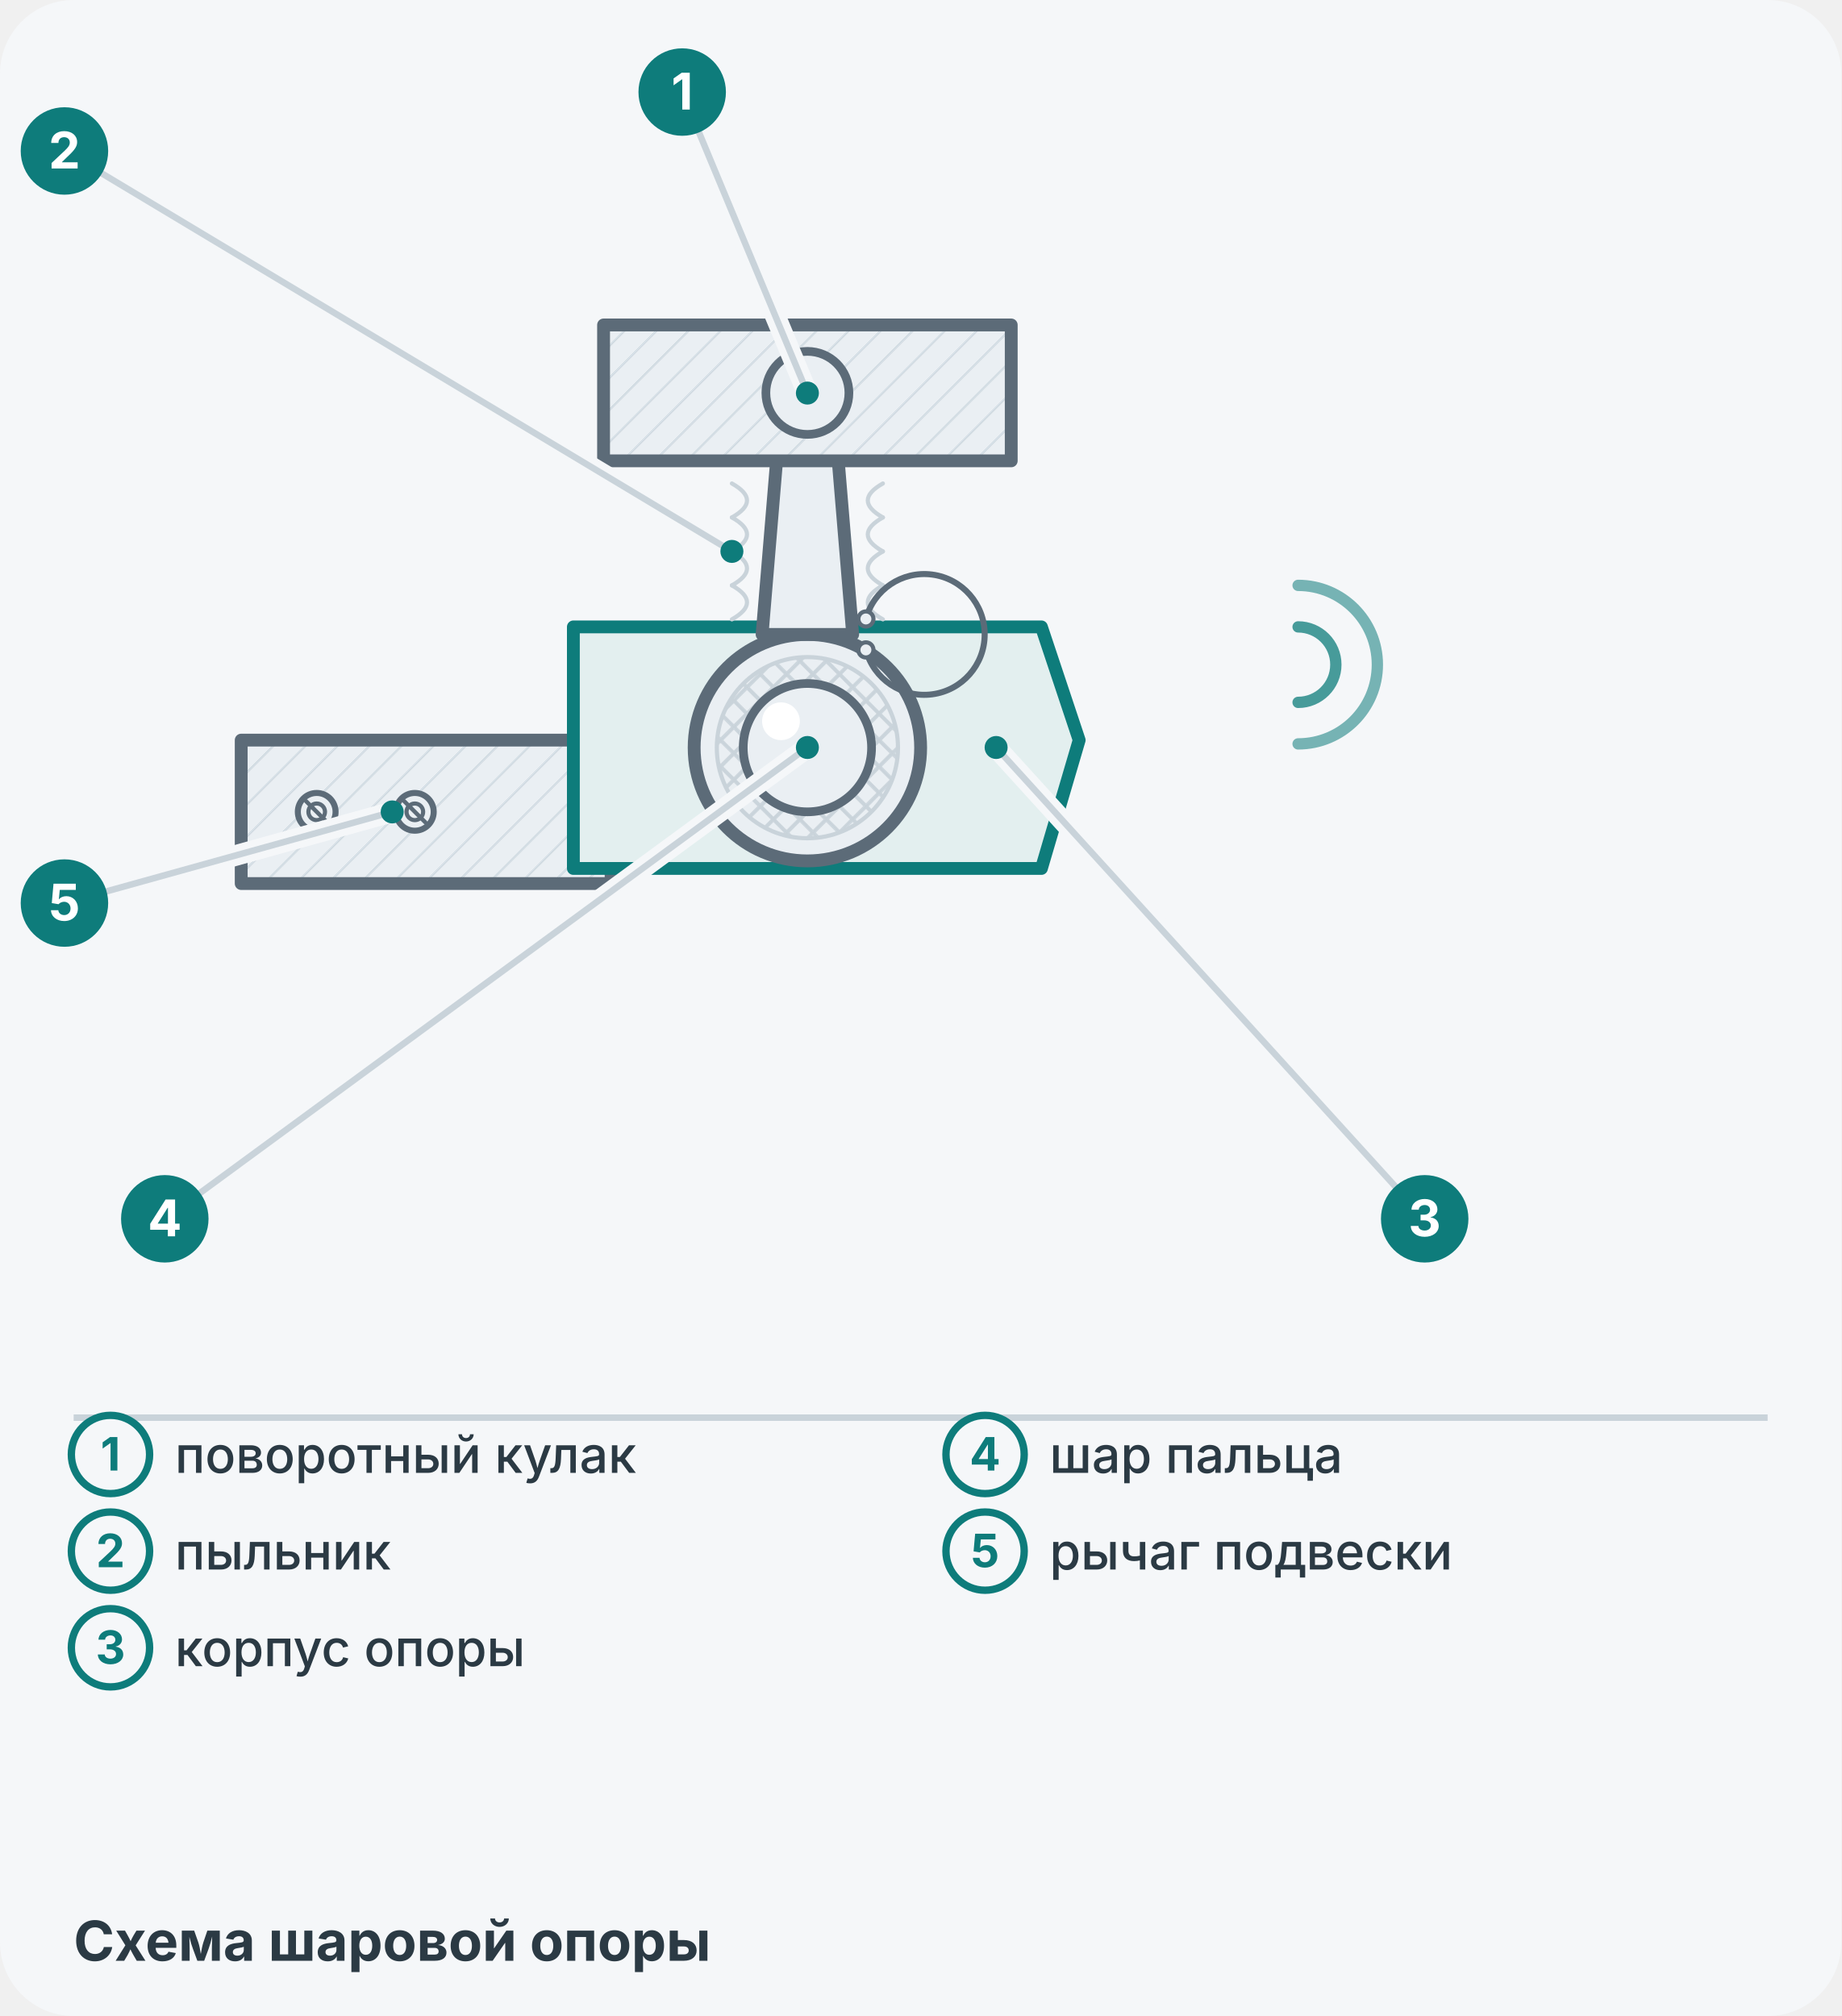
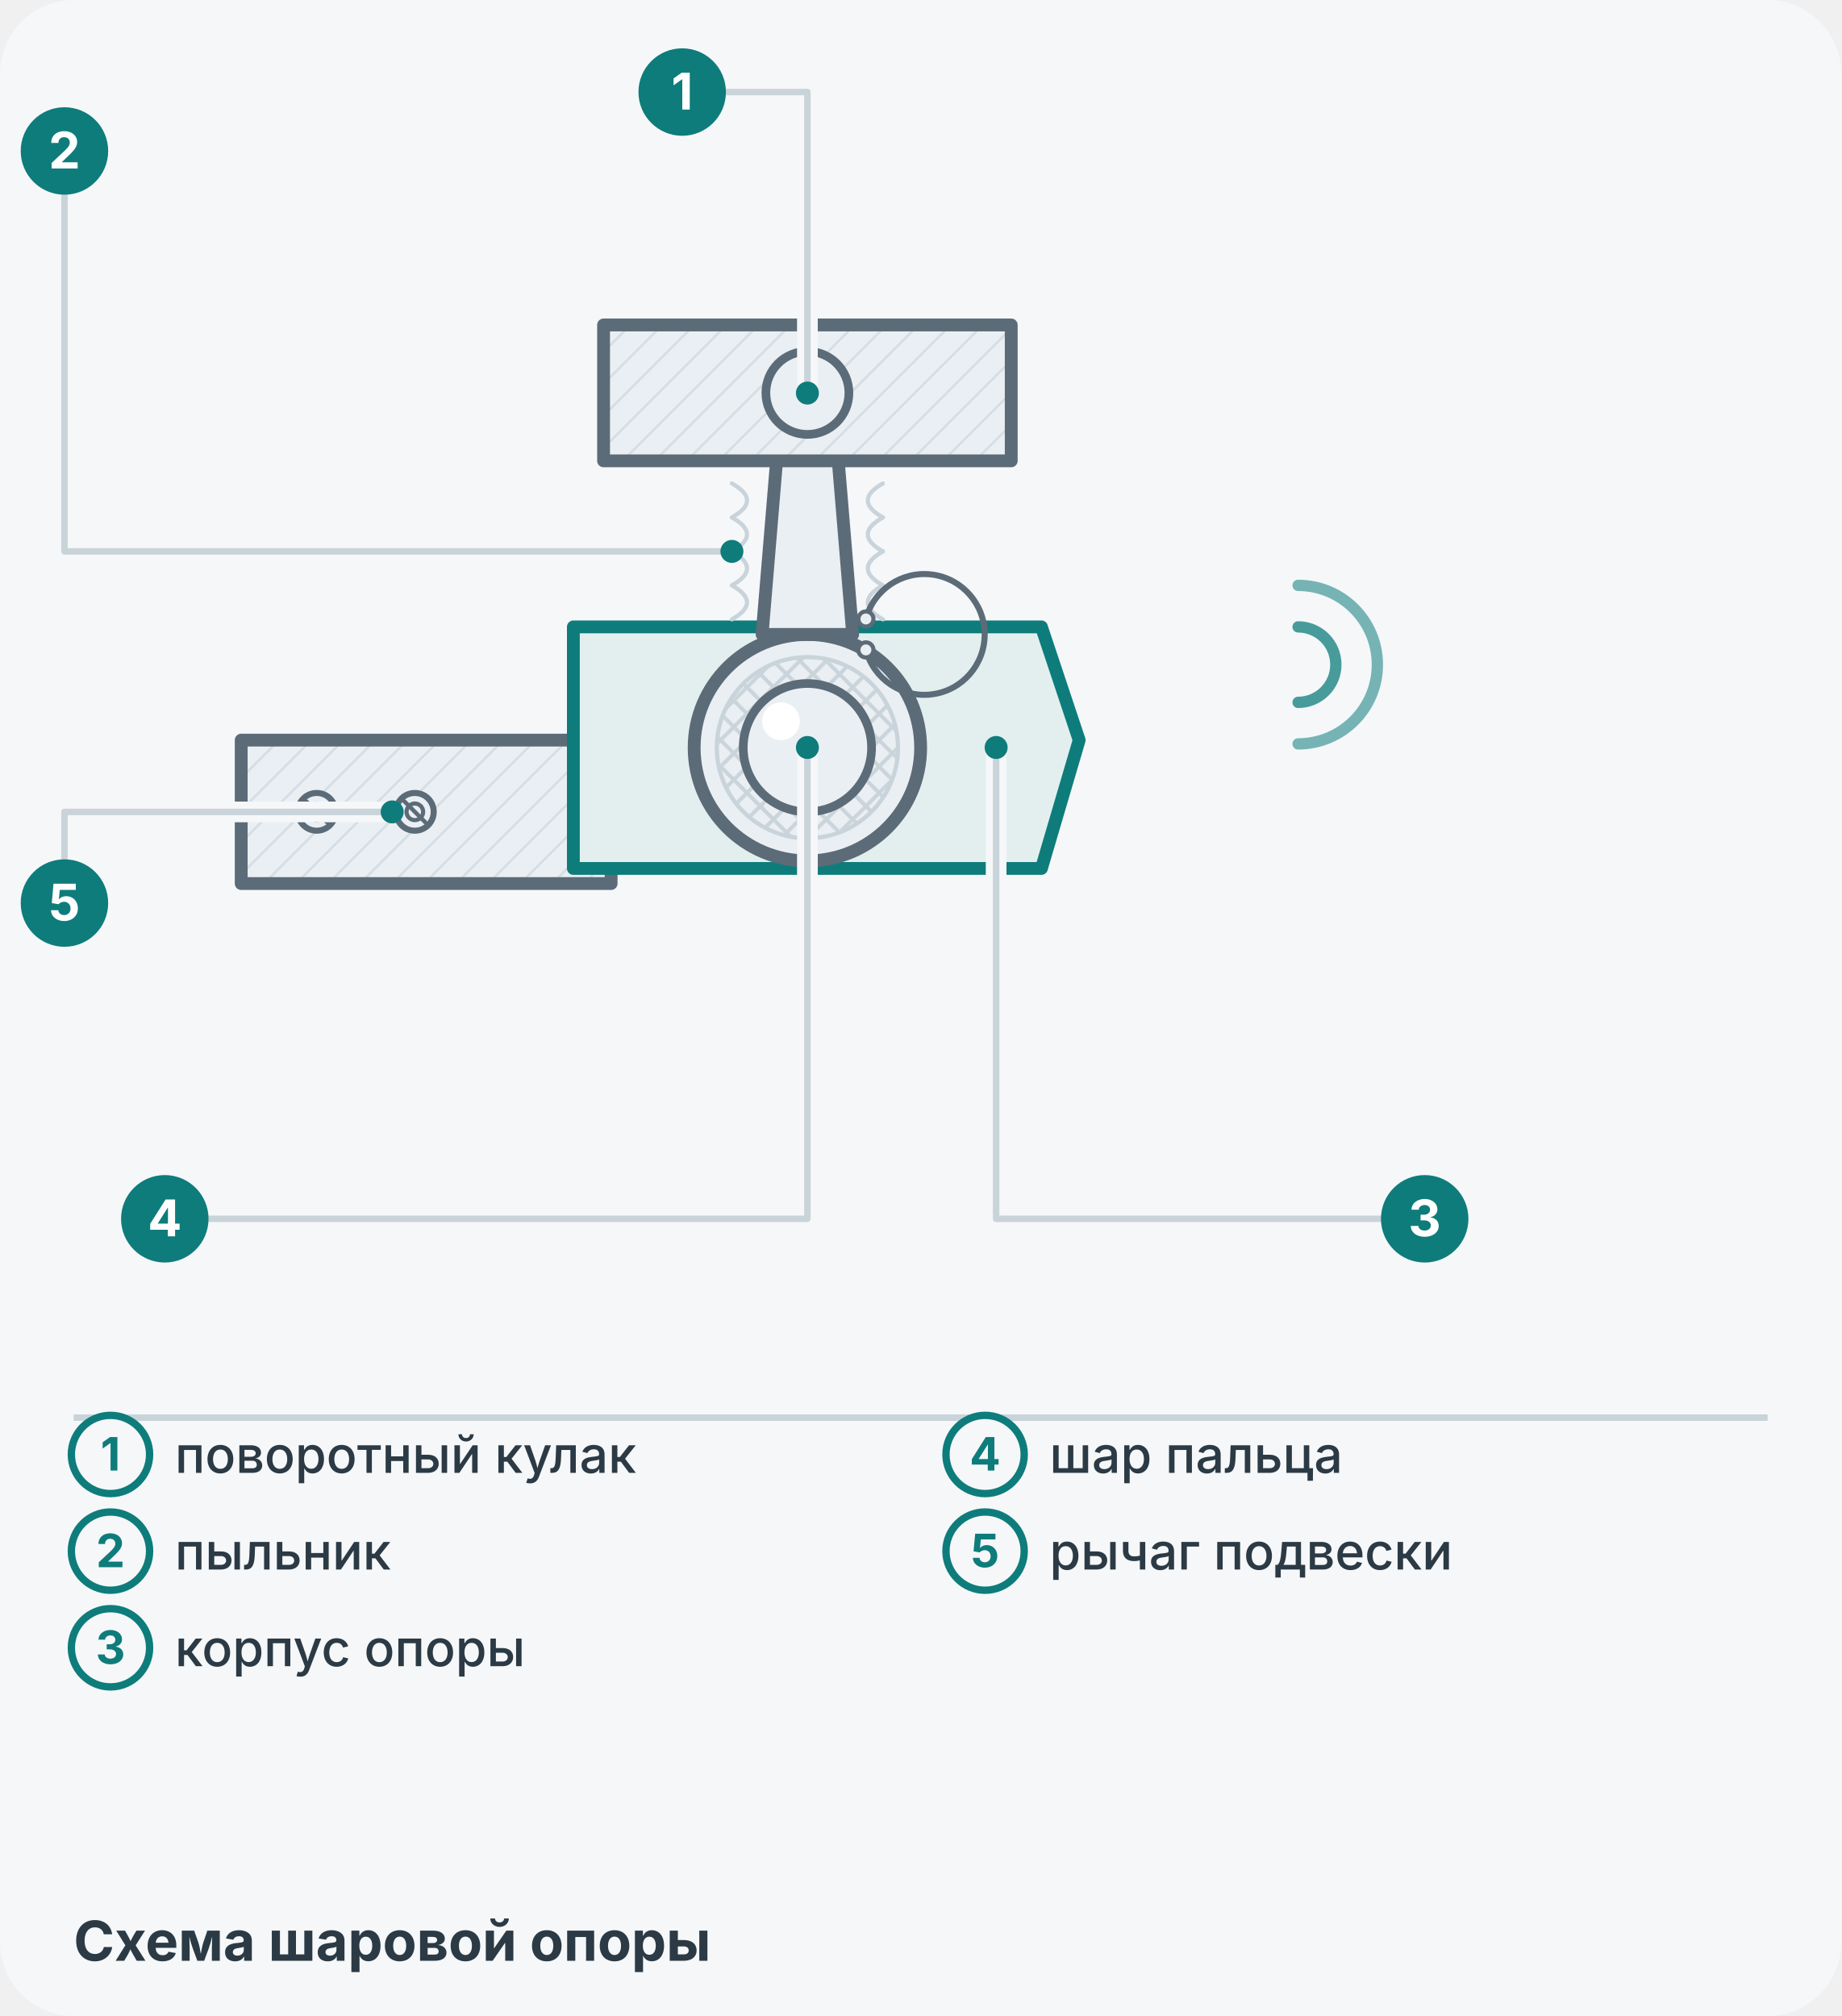
<svg xmlns="http://www.w3.org/2000/svg" viewBox="0 0 400 438" role="img" aria-label="Схема шаровой опоры">
  <defs>
    <pattern id="mRub" width="7" height="7" patternUnits="userSpaceOnUse">
      <path d="M0 7 L7 0 M-1 1 L1 -1 M6 8 L8 6" stroke="#C9D3DA" stroke-width="1" />
      <path d="M0 0 L7 7 M-1 6 L1 8 M6 -1 L8 1" stroke="#C9D3DA" stroke-width="1" />
    </pattern>
    <pattern id="mCer" width="8" height="8" patternUnits="userSpaceOnUse">
      <circle cx="2" cy="2" r="1.2" fill="#C9D3DA" />
      <circle cx="6" cy="6" r="1.2" fill="#C9D3DA" />
    </pattern>
    <pattern id="mFric" width="6" height="6" patternUnits="userSpaceOnUse">
      <circle cx="1.5" cy="1.5" r="0.9" fill="#0E7C7B" opacity="0.55" />
      <circle cx="4.5" cy="4.5" r="0.9" fill="#0E7C7B" opacity="0.55" />
      <circle cx="4.5" cy="1.5" r="0.6" fill="#0E7C7B" opacity="0.35" />
    </pattern>
    <pattern id="mMet" width="6" height="6" patternUnits="userSpaceOnUse" patternTransform="rotate(45)">
      <path d="M0 0 V6" stroke="#C9D3DA" stroke-width="1" />
    </pattern>
  </defs>
  <rect width="400" height="438" rx="16" fill="#F5F7F9" />
  <g id="hl" />
  <g transform="translate(36,46) scale(0.82)">
    <g fill="none" stroke-linecap="round" stroke-linejoin="round">
      <path d="M 20.0 140.0 L 118.0 140.0 L 118.0 178.0 L 20.0 178.0 Z" stroke="none" stroke-width="0" fill="#EAEFF3" />
      <path d="M 20.0 140.0 L 118.0 140.0 L 118.0 178.0 L 20.0 178.0 Z" stroke="none" stroke-width="0" fill="url(#mMet)" />
      <path d="M 20.0 140.0 L 118.0 140.0 L 118.0 178.0 L 20.0 178.0 Z" stroke="#5C6B78" stroke-width="3.4" fill="none" />
      <circle cx="40.0" cy="159.0" r="5.0" stroke="#5C6B78" stroke-width="1.6" fill="#EAEFF3" />
      <path d="M 37.2 156.2 L 42.8 161.8" stroke="#5C6B78" stroke-width="1.1" />
      <circle cx="40.0" cy="159.0" r="2.2" stroke="#5C6B78" stroke-width="1.1" fill="none" />
      <circle cx="66.0" cy="159.0" r="5.0" stroke="#5C6B78" stroke-width="1.6" fill="#EAEFF3" />
      <path d="M 63.2 156.2 L 68.8 161.8" stroke="#5C6B78" stroke-width="1.1" />
      <circle cx="66.0" cy="159.0" r="2.2" stroke="#5C6B78" stroke-width="1.1" fill="none" />
      <path d="M 108.0 110.0 L 232.0 110.0 L 242.0 140.0 L 232.0 174.0 L 108.0 174.0 Z" stroke="#0E7C7B" stroke-width="3.4" fill="#E3EFEF" />
      <circle cx="170.0" cy="142.0" r="30.0" stroke="#5C6B78" stroke-width="3.4" fill="#EAEFF3" />
      <circle cx="170.0" cy="142.0" r="24.0" stroke="none" stroke-width="0" fill="url(#mRub)" />
      <circle cx="170.0" cy="142.0" r="24.0" stroke="#C9D3DA" stroke-width="1.1" fill="none" />
      <circle cx="170.0" cy="142.0" r="17.0" stroke="#5C6B78" stroke-width="2.3" fill="#EAEFF3" />
      <circle cx="163.0" cy="135.0" r="5.0" stroke="none" stroke-width="0" fill="#FFFFFF" />
      <path d="M 158.0 112.0 L 182.0 112.0 L 178.0 64.0 L 162.0 64.0 Z" stroke="#5C6B78" stroke-width="3.4" fill="#EAEFF3" />
      <path d="M 150.0 108.0 Q 158.0 103.5 150.0 99.0" stroke="#C9D3DA" stroke-width="1.1" fill="none" />
      <path d="M 150.0 99.0 Q 158.0 94.5 150.0 90.0" stroke="#C9D3DA" stroke-width="1.1" fill="none" />
      <path d="M 150.0 90.0 Q 158.0 85.5 150.0 81.0" stroke="#C9D3DA" stroke-width="1.1" fill="none" />
      <path d="M 150.0 81.0 Q 158.0 76.5 150.0 72.0" stroke="#C9D3DA" stroke-width="1.1" fill="none" />
      <path d="M 190.0 108.0 Q 182.0 103.5 190.0 99.0" stroke="#C9D3DA" stroke-width="1.1" fill="none" />
      <path d="M 190.0 99.0 Q 182.0 94.5 190.0 90.0" stroke="#C9D3DA" stroke-width="1.1" fill="none" />
      <path d="M 190.0 90.0 Q 182.0 85.5 190.0 81.0" stroke="#C9D3DA" stroke-width="1.1" fill="none" />
      <path d="M 190.0 81.0 Q 182.0 76.5 190.0 72.0" stroke="#C9D3DA" stroke-width="1.1" fill="none" />
      <path d="M 116.0 30.0 L 224.0 30.0 L 224.0 66.0 L 116.0 66.0 Z" stroke="none" stroke-width="0" fill="#EAEFF3" />
      <path d="M 116.0 30.0 L 224.0 30.0 L 224.0 66.0 L 116.0 66.0 Z" stroke="none" stroke-width="0" fill="url(#mMet)" />
      <path d="M 116.0 30.0 L 224.0 30.0 L 224.0 66.0 L 116.0 66.0 Z" stroke="#5C6B78" stroke-width="3.4" fill="none" />
      <circle cx="170.0" cy="48.0" r="11.0" stroke="#5C6B78" stroke-width="2.3" fill="#EAEFF3" />
      <path d="M 185.5 116.1 A 16 16 0 1 0 185.5 107.9" stroke="#5C6B78" stroke-width="1.6" fill="none" />
      <circle cx="185.5" cy="116.1" r="2.0" stroke="#5C6B78" stroke-width="1.1" fill="#EAEFF3" />
      <circle cx="185.5" cy="107.9" r="2.0" stroke="#5C6B78" stroke-width="1.1" fill="#EAEFF3" />
      <path d="M 300 110 A 10 10 0 0 1 300 130" stroke="#0E7C7B" stroke-width="3" opacity="0.75" />
      <path d="M 300 99 A 21 21 0 0 1 300 141" stroke="#0E7C7B" stroke-width="3" opacity="0.55" />
    </g>
  </g>
  <g fill="none" stroke-linecap="round" stroke-linejoin="round">
-     <path d="M 175.4 85.4 L 148.2 20.0" stroke="#F5F7F9" stroke-width="4.5" fill="none" />
-     <path d="M 175.4 85.4 L 148.2 20.0" stroke="#C9D3DA" stroke-width="1.4" fill="none" />
+     <path d="M 148.2 20.0 L 175.4 20.0 L 175.4 85.4" stroke="#F5F7F9" stroke-width="4.5" fill="none" />
+     <path d="M 148.2 20.0 L 175.4 20.0 L 175.4 85.4" stroke="#C9D3DA" stroke-width="1.4" fill="none" />
    <circle cx="175.4" cy="85.4" r="2.5" fill="#0E7C7B" />
    <circle cx="148.2" cy="20.0" r="9.5" fill="#0E7C7B" />
    <text x="148.2" y="23.8" font-family="Manrope, Inter, system-ui, -apple-system, Segoe UI, sans-serif" font-size="11" font-weight="700" fill="#FFFFFF" text-anchor="middle">1</text>
-     <path d="M 159.0 119.8 L 14.0 32.8" stroke="#F5F7F9" stroke-width="4.5" fill="none" />
-     <path d="M 159.0 119.8 L 14.0 32.8" stroke="#C9D3DA" stroke-width="1.4" fill="none" />
+     <path d="M 14.0 32.8 L 14.0 119.8 L 159.0 119.8" stroke="#F5F7F9" stroke-width="4.5" fill="none" />
+     <path d="M 14.0 32.8 L 14.0 119.8 L 159.0 119.8" stroke="#C9D3DA" stroke-width="1.4" fill="none" />
    <circle cx="159.0" cy="119.8" r="2.5" fill="#0E7C7B" />
    <circle cx="14.0" cy="32.8" r="9.5" fill="#0E7C7B" />
    <text x="14.0" y="36.6" font-family="Manrope, Inter, system-ui, -apple-system, Segoe UI, sans-serif" font-size="11" font-weight="700" fill="#FFFFFF" text-anchor="middle">2</text>
-     <path d="M 216.4 162.4 L 309.5 264.8" stroke="#F5F7F9" stroke-width="4.5" fill="none" />
-     <path d="M 216.4 162.4 L 309.5 264.8" stroke="#C9D3DA" stroke-width="1.4" fill="none" />
+     <path d="M 309.5 264.8 L 216.4 264.8 L 216.4 162.4" stroke="#F5F7F9" stroke-width="4.5" fill="none" />
+     <path d="M 309.5 264.8 L 216.4 264.8 L 216.4 162.4" stroke="#C9D3DA" stroke-width="1.4" fill="none" />
    <circle cx="216.4" cy="162.4" r="2.5" fill="#0E7C7B" />
    <circle cx="309.5" cy="264.8" r="9.5" fill="#0E7C7B" />
    <text x="309.5" y="268.6" font-family="Manrope, Inter, system-ui, -apple-system, Segoe UI, sans-serif" font-size="11" font-weight="700" fill="#FFFFFF" text-anchor="middle">3</text>
-     <path d="M 175.4 162.4 L 35.8 264.8" stroke="#F5F7F9" stroke-width="4.5" fill="none" />
-     <path d="M 175.4 162.4 L 35.8 264.8" stroke="#C9D3DA" stroke-width="1.4" fill="none" />
+     <path d="M 35.8 264.8 L 175.4 264.8 L 175.4 162.4" stroke="#F5F7F9" stroke-width="4.5" fill="none" />
+     <path d="M 35.8 264.8 L 175.4 264.8 L 175.4 162.4" stroke="#C9D3DA" stroke-width="1.4" fill="none" />
    <circle cx="175.4" cy="162.4" r="2.5" fill="#0E7C7B" />
    <circle cx="35.8" cy="264.8" r="9.5" fill="#0E7C7B" />
    <text x="35.8" y="268.6" font-family="Manrope, Inter, system-ui, -apple-system, Segoe UI, sans-serif" font-size="11" font-weight="700" fill="#FFFFFF" text-anchor="middle">4</text>
-     <path d="M 85.2 176.4 L 14.0 196.2" stroke="#F5F7F9" stroke-width="4.5" fill="none" />
-     <path d="M 85.2 176.4 L 14.0 196.2" stroke="#C9D3DA" stroke-width="1.4" fill="none" />
+     <path d="M 14.0 196.2 L 14.0 176.4 L 85.2 176.4" stroke="#F5F7F9" stroke-width="4.5" fill="none" />
+     <path d="M 14.0 196.2 L 14.0 176.4 L 85.2 176.4" stroke="#C9D3DA" stroke-width="1.4" fill="none" />
    <circle cx="85.2" cy="176.4" r="2.5" fill="#0E7C7B" />
    <circle cx="14.0" cy="196.2" r="9.5" fill="#0E7C7B" />
    <text x="14.0" y="200.0" font-family="Manrope, Inter, system-ui, -apple-system, Segoe UI, sans-serif" font-size="11" font-weight="700" fill="#FFFFFF" text-anchor="middle">5</text>
  </g>
  <path d="M 16 308 L 384 308" stroke="#C9D3DA" stroke-width="1.4" fill="none" />
  <g>
    <circle cx="24" cy="316" r="8.5" fill="#F5F7F9" stroke="#0E7C7B" stroke-width="1.6" />
    <text x="24.0" y="319.5" font-family="Manrope, Inter, system-ui, -apple-system, Segoe UI, sans-serif" font-size="10" font-weight="700" fill="#0E7C7B" text-anchor="middle">1</text>
    <text x="38.0" y="320.0" font-family="Manrope, Inter, system-ui, -apple-system, Segoe UI, sans-serif" font-size="11" font-weight="500" fill="#2B3A44" text-anchor="start">поворотный кулак</text>
    <circle cx="24" cy="337" r="8.5" fill="#F5F7F9" stroke="#0E7C7B" stroke-width="1.6" />
    <text x="24.0" y="340.5" font-family="Manrope, Inter, system-ui, -apple-system, Segoe UI, sans-serif" font-size="10" font-weight="700" fill="#0E7C7B" text-anchor="middle">2</text>
    <text x="38.0" y="341.0" font-family="Manrope, Inter, system-ui, -apple-system, Segoe UI, sans-serif" font-size="11" font-weight="500" fill="#2B3A44" text-anchor="start">пыльник</text>
    <circle cx="24" cy="358" r="8.5" fill="#F5F7F9" stroke="#0E7C7B" stroke-width="1.6" />
    <text x="24.0" y="361.5" font-family="Manrope, Inter, system-ui, -apple-system, Segoe UI, sans-serif" font-size="10" font-weight="700" fill="#0E7C7B" text-anchor="middle">3</text>
    <text x="38.0" y="362.0" font-family="Manrope, Inter, system-ui, -apple-system, Segoe UI, sans-serif" font-size="11" font-weight="500" fill="#2B3A44" text-anchor="start">корпус опоры</text>
    <circle cx="214" cy="316" r="8.5" fill="#F5F7F9" stroke="#0E7C7B" stroke-width="1.6" />
    <text x="214.0" y="319.5" font-family="Manrope, Inter, system-ui, -apple-system, Segoe UI, sans-serif" font-size="10" font-weight="700" fill="#0E7C7B" text-anchor="middle">4</text>
    <text x="228.0" y="320.0" font-family="Manrope, Inter, system-ui, -apple-system, Segoe UI, sans-serif" font-size="11" font-weight="500" fill="#2B3A44" text-anchor="start">шар пальца</text>
    <circle cx="214" cy="337" r="8.5" fill="#F5F7F9" stroke="#0E7C7B" stroke-width="1.6" />
    <text x="214.0" y="340.5" font-family="Manrope, Inter, system-ui, -apple-system, Segoe UI, sans-serif" font-size="10" font-weight="700" fill="#0E7C7B" text-anchor="middle">5</text>
    <text x="228.0" y="341.0" font-family="Manrope, Inter, system-ui, -apple-system, Segoe UI, sans-serif" font-size="11" font-weight="500" fill="#2B3A44" text-anchor="start">рычаг подвески</text>
  </g>
  <text x="16.0" y="426.0" font-family="Manrope, Inter, system-ui, -apple-system, Segoe UI, sans-serif" font-size="12" font-weight="700" fill="#2B3A44" text-anchor="start">Схема шаровой опоры</text>
</svg>
